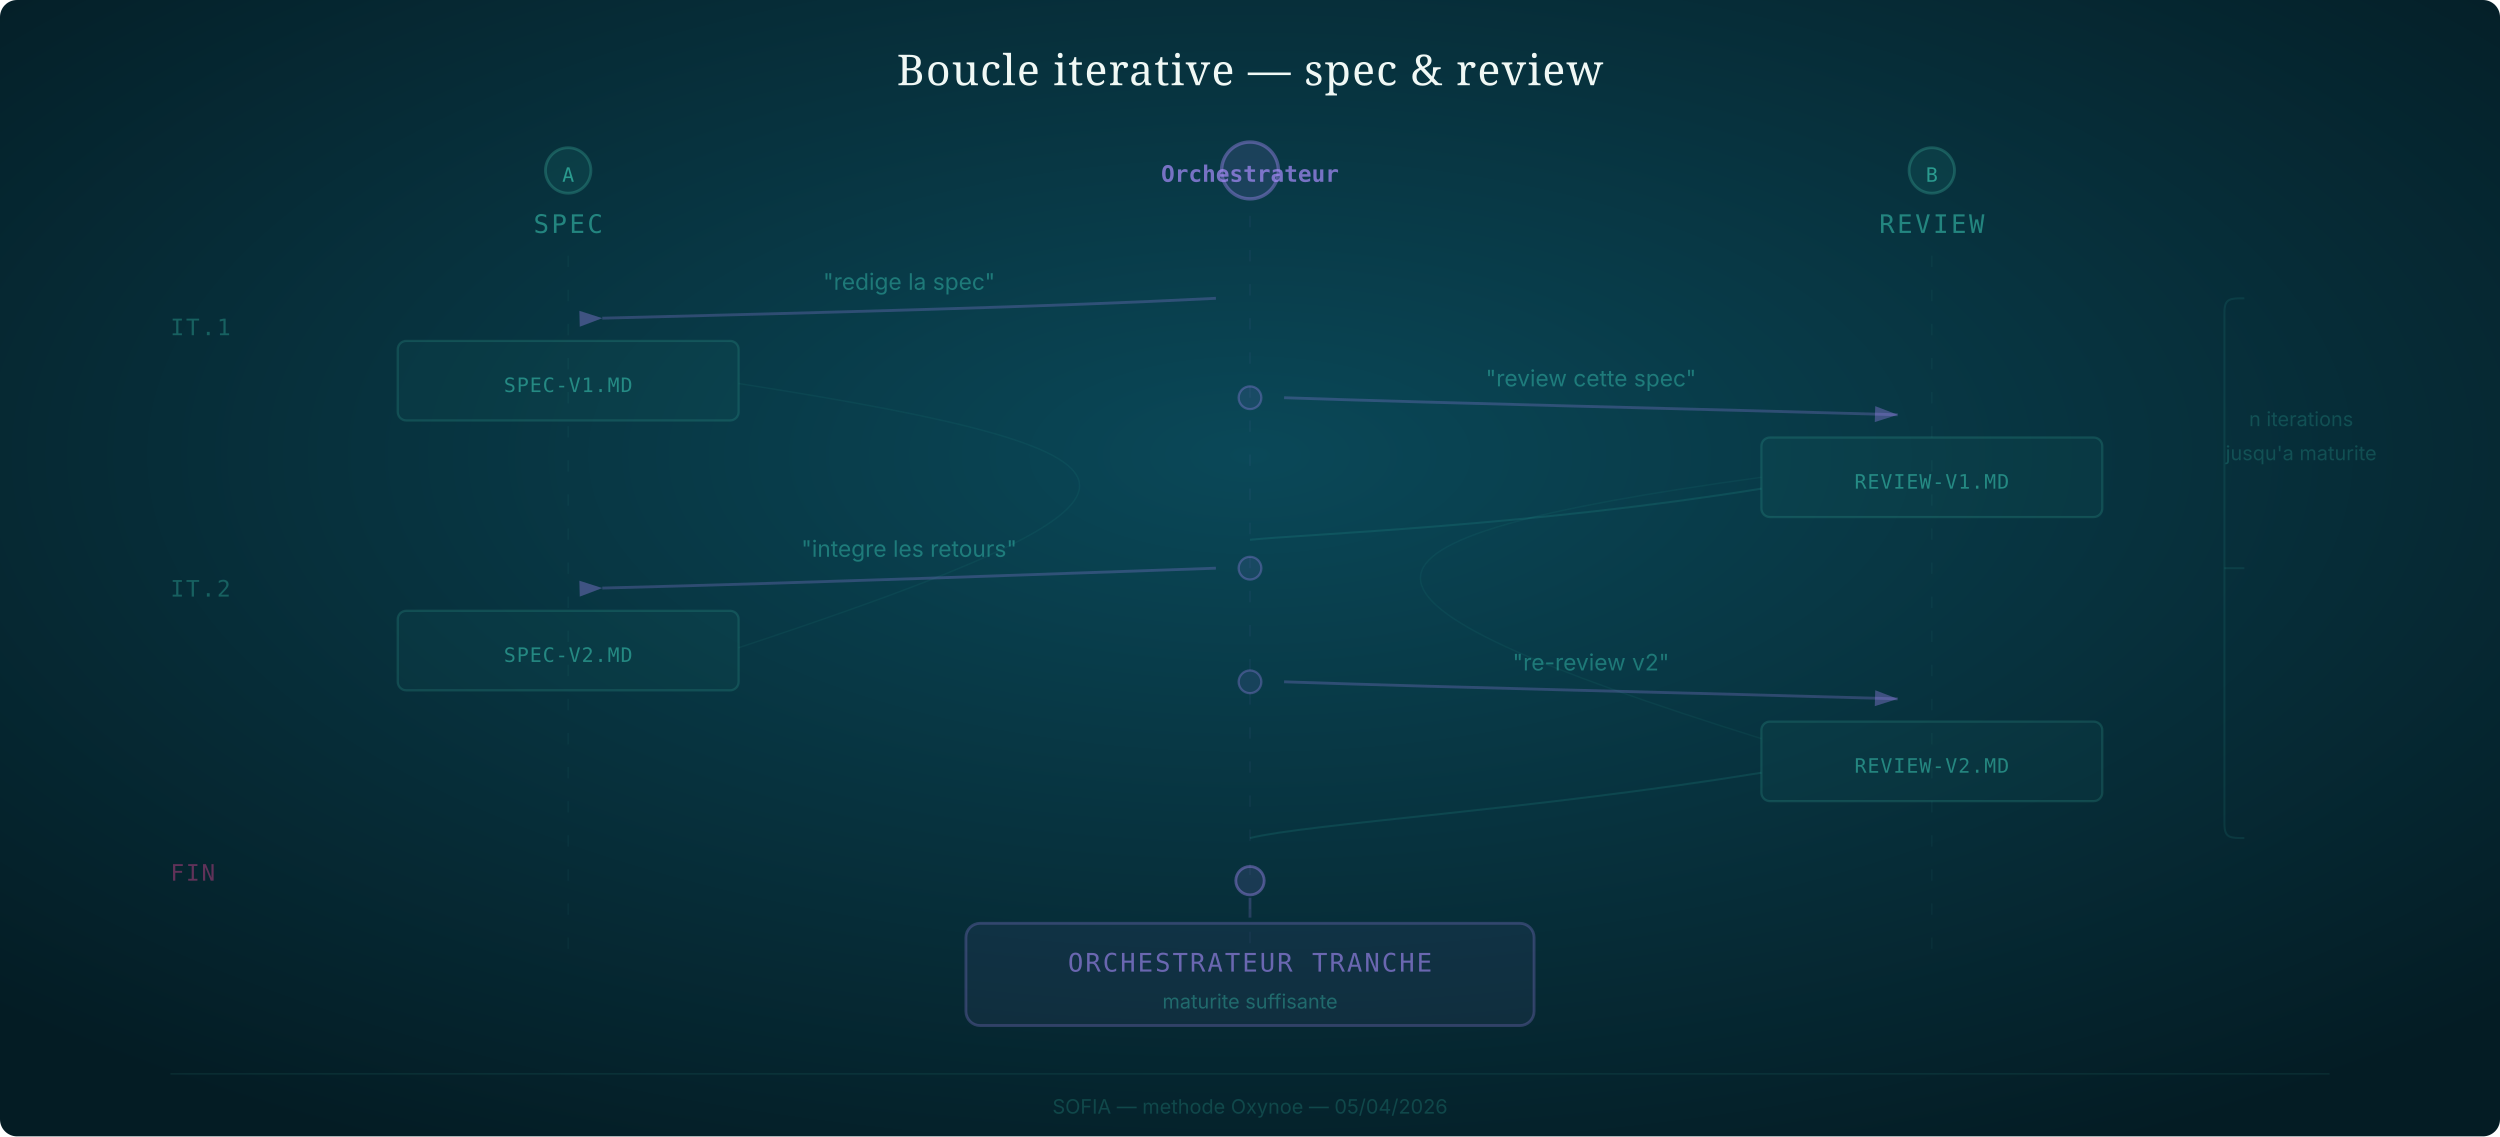
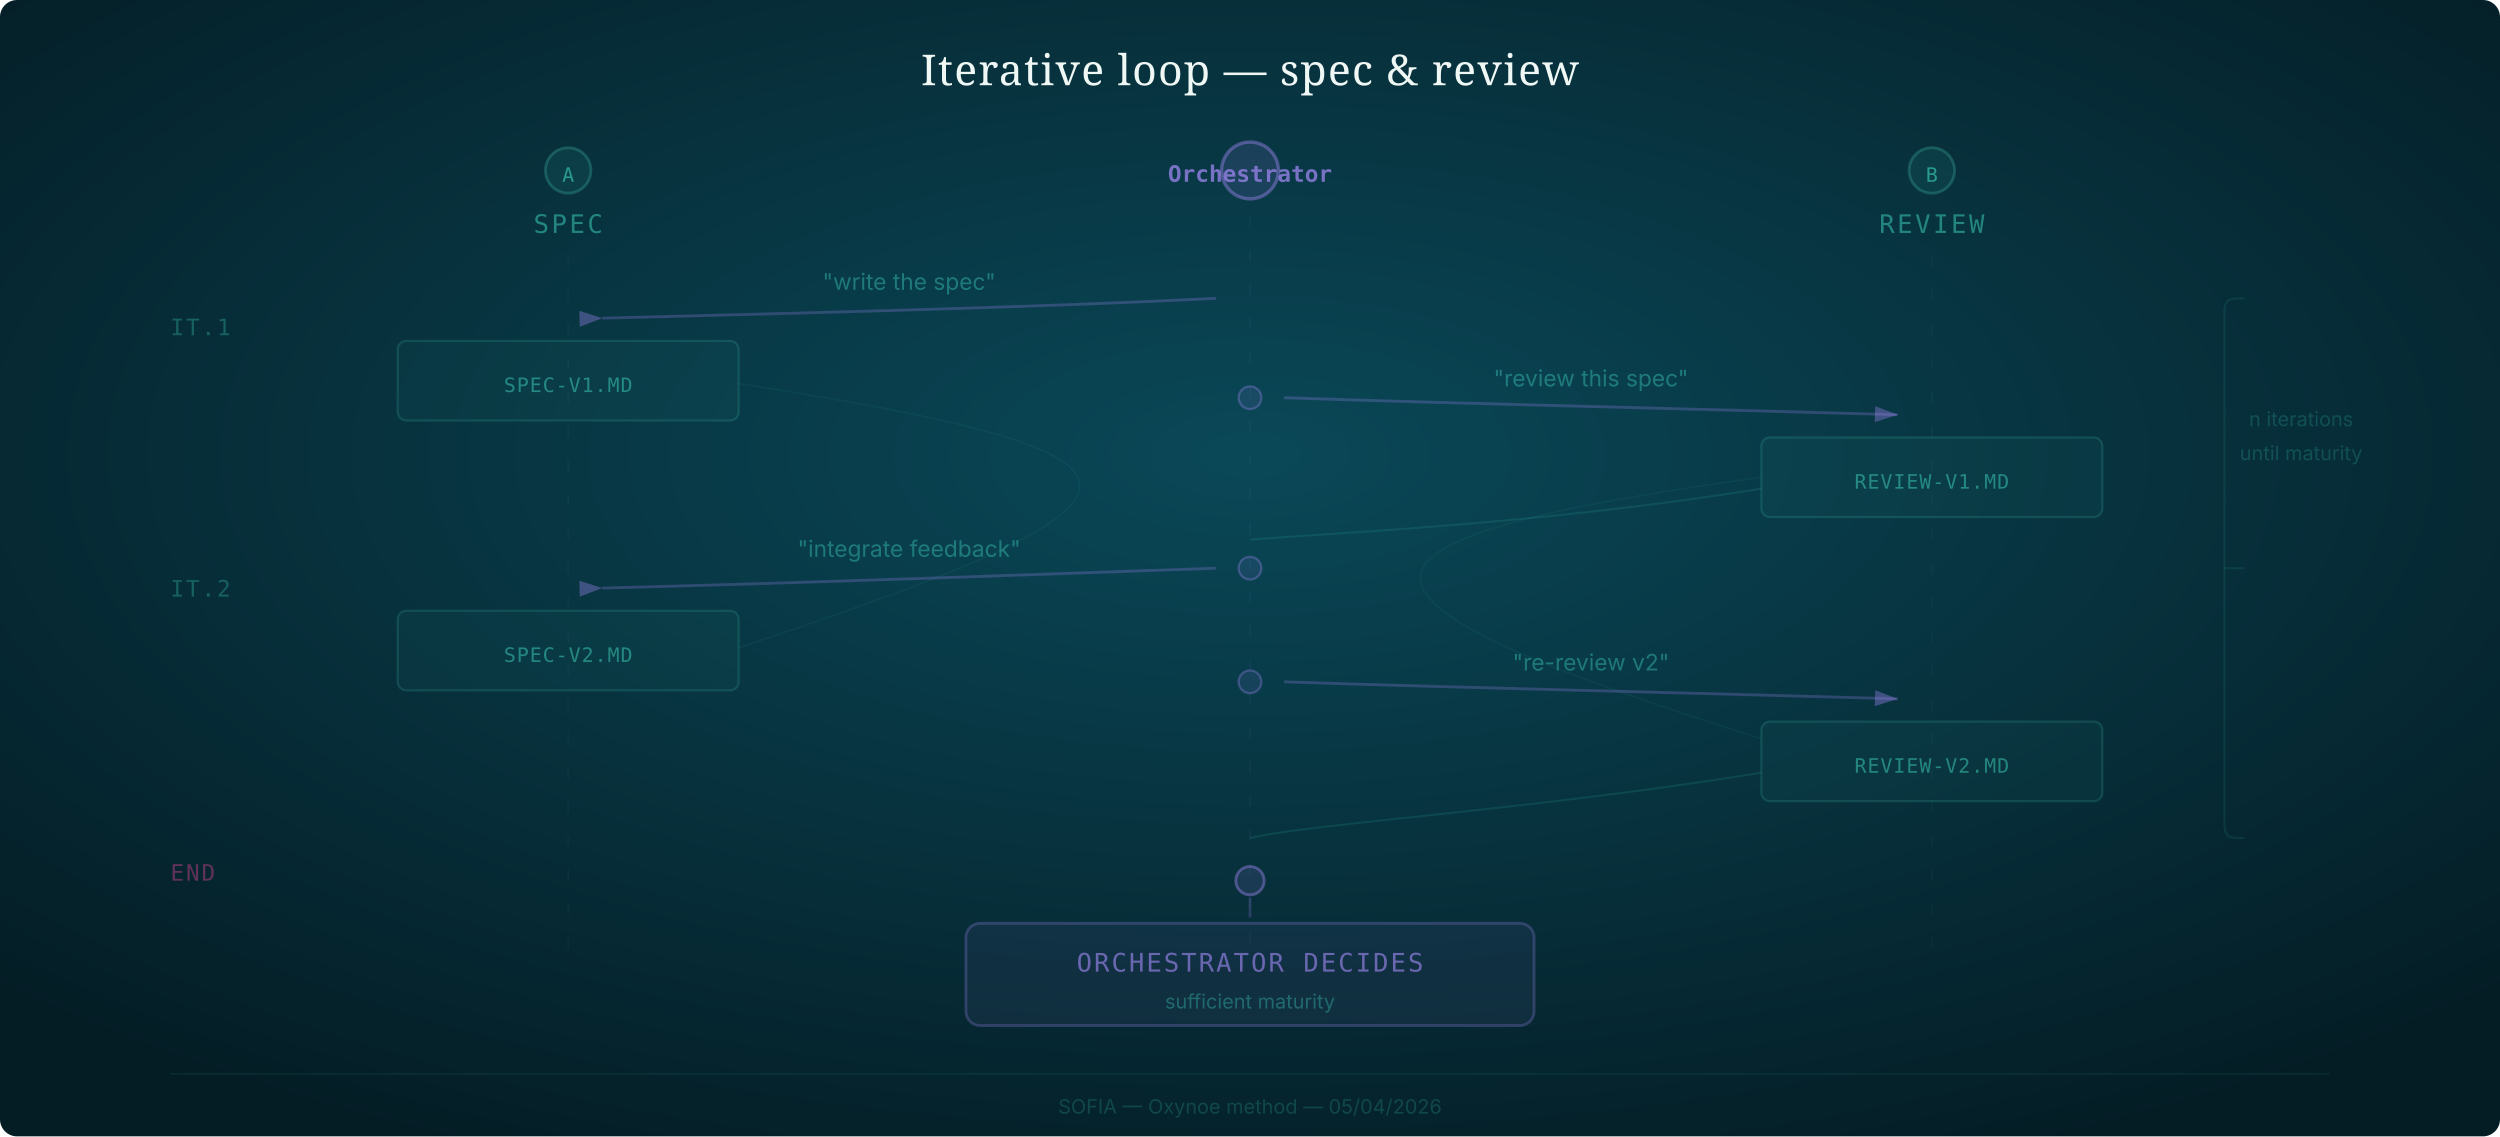
<svg xmlns="http://www.w3.org/2000/svg" viewBox="0 0 880 400">
  <defs>
    <radialGradient id="bg-grad" cx="50%" cy="40%" r="70%">
      <stop offset="0%" stop-color="#0a4858" />
      <stop offset="100%" stop-color="#041c24" />
    </radialGradient>
    <marker id="arrow-r" viewBox="0 0 10 7" refX="10" refY="3.5" markerWidth="8" markerHeight="6" orient="auto">
      <path d="M0,0 L10,3.5 L0,7Z" fill="rgba(167,139,250,0.35)" />
    </marker>
    <marker id="arrow-l" viewBox="0 0 10 7" refX="0" refY="3.5" markerWidth="8" markerHeight="6" orient="auto">
      <path d="M10,0 L0,3.5 L10,7Z" fill="rgba(167,139,250,0.35)" />
    </marker>
  </defs>
  <rect width="880" height="400" fill="url(#bg-grad)" rx="6" />
-   <text x="440" y="30" text-anchor="middle" fill="#f0f8f5" font-family="Georgia, serif" font-size="15" font-weight="300" letter-spacing="0.03em">Boucle iterative — spec &amp; review</text>
+   <text x="440" y="30" text-anchor="middle" fill="#f0f8f5" font-family="Georgia, serif" font-size="15" font-weight="300" letter-spacing="0.03em">Iterative loop — spec &amp; review</text>
  <circle cx="200" cy="60" r="8" fill="rgba(64,216,192,0.08)" stroke="rgba(64,180,160,0.3)" stroke-width="1" />
  <text x="200" y="64" text-anchor="middle" fill="rgba(64,216,192,0.6)" font-family="'IBM Plex Mono', monospace" font-size="7">A</text>
  <text x="200" y="82" text-anchor="middle" fill="rgba(64,216,192,0.5)" font-family="'IBM Plex Mono', monospace" font-size="9" letter-spacing="0.1em">SPEC</text>
  <circle cx="440" cy="60" r="10" fill="rgba(167,139,250,0.12)" stroke="rgba(167,139,250,0.4)" stroke-width="1.2" />
-   <text x="440" y="64" text-anchor="middle" fill="rgba(167,139,250,0.7)" font-family="'IBM Plex Mono', monospace" font-size="8" font-weight="600">Orchestrateur</text>
+   <text x="440" y="64" text-anchor="middle" fill="rgba(167,139,250,0.7)" font-family="'IBM Plex Mono', monospace" font-size="8" font-weight="600">Orchestrator</text>
  <circle cx="680" cy="60" r="8" fill="rgba(64,216,192,0.08)" stroke="rgba(64,180,160,0.3)" stroke-width="1" />
  <text x="680" y="64" text-anchor="middle" fill="rgba(64,216,192,0.6)" font-family="'IBM Plex Mono', monospace" font-size="7">B</text>
  <text x="680" y="82" text-anchor="middle" fill="rgba(64,216,192,0.5)" font-family="'IBM Plex Mono', monospace" font-size="9" letter-spacing="0.1em">REVIEW</text>
  <line x1="200" y1="90" x2="200" y2="340" stroke="rgba(64,216,192,0.05)" stroke-width="0.5" stroke-dasharray="4,8" />
  <line x1="440" y1="76" x2="440" y2="340" stroke="rgba(167,139,250,0.06)" stroke-width="0.5" stroke-dasharray="4,8" />
  <line x1="680" y1="90" x2="680" y2="340" stroke="rgba(64,216,192,0.05)" stroke-width="0.5" stroke-dasharray="4,8" />
  <text x="60" y="118" fill="rgba(64,216,192,0.3)" font-family="'IBM Plex Mono', monospace" font-size="8" letter-spacing="0.08em">IT.1</text>
  <path d="M 428,105 C 370,108 290,110 212,112" fill="none" stroke="rgba(167,139,250,0.25)" stroke-width="1" marker-end="url(#arrow-l)" />
-   <text x="320" y="102" text-anchor="middle" fill="rgba(64,216,192,0.4)" font-family="Inter, system-ui, sans-serif" font-size="8">"redige la spec"</text>
+   <text x="320" y="102" text-anchor="middle" fill="rgba(64,216,192,0.4)" font-family="Inter, system-ui, sans-serif" font-size="8">"write the spec"</text>
  <rect x="140" y="120" width="120" height="28" rx="3" fill="rgba(64,216,192,0.04)" stroke="rgba(64,180,160,0.2)" stroke-width="0.8" />
  <text x="200" y="138" text-anchor="middle" fill="rgba(64,216,192,0.5)" font-family="'IBM Plex Mono', monospace" font-size="7" letter-spacing="0.05em">SPEC-V1.MD</text>
  <path d="M 452,140 C 510,142 600,144 668,146" fill="none" stroke="rgba(167,139,250,0.25)" stroke-width="1" marker-end="url(#arrow-r)" />
-   <text x="560" y="136" text-anchor="middle" fill="rgba(64,216,192,0.4)" font-family="Inter, system-ui, sans-serif" font-size="8">"review cette spec"</text>
+   <text x="560" y="136" text-anchor="middle" fill="rgba(64,216,192,0.4)" font-family="Inter, system-ui, sans-serif" font-size="8">"review this spec"</text>
  <circle cx="440" cy="140" r="4" fill="rgba(167,139,250,0.1)" stroke="rgba(167,139,250,0.3)" stroke-width="0.8" />
  <rect x="620" y="154" width="120" height="28" rx="3" fill="rgba(64,216,192,0.04)" stroke="rgba(64,180,160,0.2)" stroke-width="0.8" />
  <text x="680" y="172" text-anchor="middle" fill="rgba(64,216,192,0.5)" font-family="'IBM Plex Mono', monospace" font-size="7" letter-spacing="0.05em">REVIEW-V1.MD</text>
  <path d="M 620,172 C 540,185 460,188 440,190" fill="none" stroke="rgba(64,216,192,0.12)" stroke-width="0.7" />
  <text x="60" y="210" fill="rgba(64,216,192,0.3)" font-family="'IBM Plex Mono', monospace" font-size="8" letter-spacing="0.08em">IT.2</text>
  <circle cx="440" cy="200" r="4" fill="rgba(167,139,250,0.1)" stroke="rgba(167,139,250,0.3)" stroke-width="0.8" />
  <path d="M 428,200 C 370,202 290,205 212,207" fill="none" stroke="rgba(167,139,250,0.25)" stroke-width="1" marker-end="url(#arrow-l)" />
-   <text x="320" y="196" text-anchor="middle" fill="rgba(64,216,192,0.4)" font-family="Inter, system-ui, sans-serif" font-size="8">"integre les retours"</text>
+   <text x="320" y="196" text-anchor="middle" fill="rgba(64,216,192,0.4)" font-family="Inter, system-ui, sans-serif" font-size="8">"integrate feedback"</text>
  <rect x="140" y="215" width="120" height="28" rx="3" fill="rgba(64,216,192,0.04)" stroke="rgba(64,180,160,0.2)" stroke-width="0.8" />
  <text x="200" y="233" text-anchor="middle" fill="rgba(64,216,192,0.5)" font-family="'IBM Plex Mono', monospace" font-size="7" letter-spacing="0.05em">SPEC-V2.MD</text>
  <circle cx="440" cy="240" r="4" fill="rgba(167,139,250,0.1)" stroke="rgba(167,139,250,0.3)" stroke-width="0.8" />
  <path d="M 452,240 C 510,242 600,244 668,246" fill="none" stroke="rgba(167,139,250,0.25)" stroke-width="1" marker-end="url(#arrow-r)" />
  <text x="560" y="236" text-anchor="middle" fill="rgba(64,216,192,0.4)" font-family="Inter, system-ui, sans-serif" font-size="8">"re-review v2"</text>
  <rect x="620" y="254" width="120" height="28" rx="3" fill="rgba(64,216,192,0.04)" stroke="rgba(64,180,160,0.2)" stroke-width="0.8" />
  <text x="680" y="272" text-anchor="middle" fill="rgba(64,216,192,0.5)" font-family="'IBM Plex Mono', monospace" font-size="7" letter-spacing="0.05em">REVIEW-V2.MD</text>
  <path d="M 620,272 C 540,285 460,290 440,295" fill="none" stroke="rgba(64,216,192,0.12)" stroke-width="0.7" />
  <path d="M 260,135 C 420,160 420,175 260,228" fill="none" stroke="rgba(64,216,192,0.06)" stroke-width="0.5" />
  <path d="M 620,168 C 460,190 460,210 620,260" fill="none" stroke="rgba(64,216,192,0.06)" stroke-width="0.5" />
-   <text x="60" y="310" fill="rgba(236,72,153,0.4)" font-family="'IBM Plex Mono', monospace" font-size="8" letter-spacing="0.08em">FIN</text>
+   <text x="60" y="310" fill="rgba(236,72,153,0.4)" font-family="'IBM Plex Mono', monospace" font-size="8" letter-spacing="0.08em">END</text>
  <circle cx="440" cy="310" r="5" fill="rgba(167,139,250,0.12)" stroke="rgba(167,139,250,0.4)" stroke-width="1" />
  <rect x="340" y="325" width="200" height="36" rx="5" fill="rgba(167,139,250,0.06)" stroke="rgba(167,139,250,0.25)" stroke-width="1" />
-   <text x="440" y="342" text-anchor="middle" fill="rgba(167,139,250,0.6)" font-family="'IBM Plex Mono', monospace" font-size="9" letter-spacing="0.08em">ORCHESTRATEUR TRANCHE</text>
-   <text x="440" y="355" text-anchor="middle" fill="rgba(64,216,192,0.35)" font-family="Inter, system-ui, sans-serif" font-size="7">maturite suffisante</text>
+   <text x="440" y="342" text-anchor="middle" fill="rgba(167,139,250,0.6)" font-family="'IBM Plex Mono', monospace" font-size="9" letter-spacing="0.08em">ORCHESTRATOR DECIDES</text>
+   <text x="440" y="355" text-anchor="middle" fill="rgba(64,216,192,0.35)" font-family="Inter, system-ui, sans-serif" font-size="7">sufficient maturity</text>
  <line x1="440" y1="316" x2="440" y2="323" stroke="rgba(167,139,250,0.2)" stroke-width="1" />
  <text x="810" y="150" text-anchor="middle" fill="rgba(64,216,192,0.2)" font-family="Inter, system-ui, sans-serif" font-size="7">n iterations</text>
-   <text x="810" y="162" text-anchor="middle" fill="rgba(64,216,192,0.2)" font-family="Inter, system-ui, sans-serif" font-size="7">jusqu'a maturite</text>
+   <text x="810" y="162" text-anchor="middle" fill="rgba(64,216,192,0.2)" font-family="Inter, system-ui, sans-serif" font-size="7">until maturity</text>
  <path d="M 790,105 C 785,105 783,105 783,110 L 783,290 C 783,295 785,295 790,295" fill="none" stroke="rgba(64,216,192,0.1)" stroke-width="0.7" />
  <line x1="783" y1="200" x2="790" y2="200" stroke="rgba(64,216,192,0.1)" stroke-width="0.7" />
  <line x1="60" y1="378" x2="820" y2="378" stroke="rgba(64,180,160,0.12)" stroke-width="0.5" />
-   <text x="440" y="392" text-anchor="middle" fill="rgba(64,216,192,0.2)" font-family="Inter, system-ui, sans-serif" font-size="7">SOFIA — methode Oxynoe — 05/04/2026</text>
+   <text x="440" y="392" text-anchor="middle" fill="rgba(64,216,192,0.2)" font-family="Inter, system-ui, sans-serif" font-size="7">SOFIA — Oxynoe method — 05/04/2026</text>
</svg>
